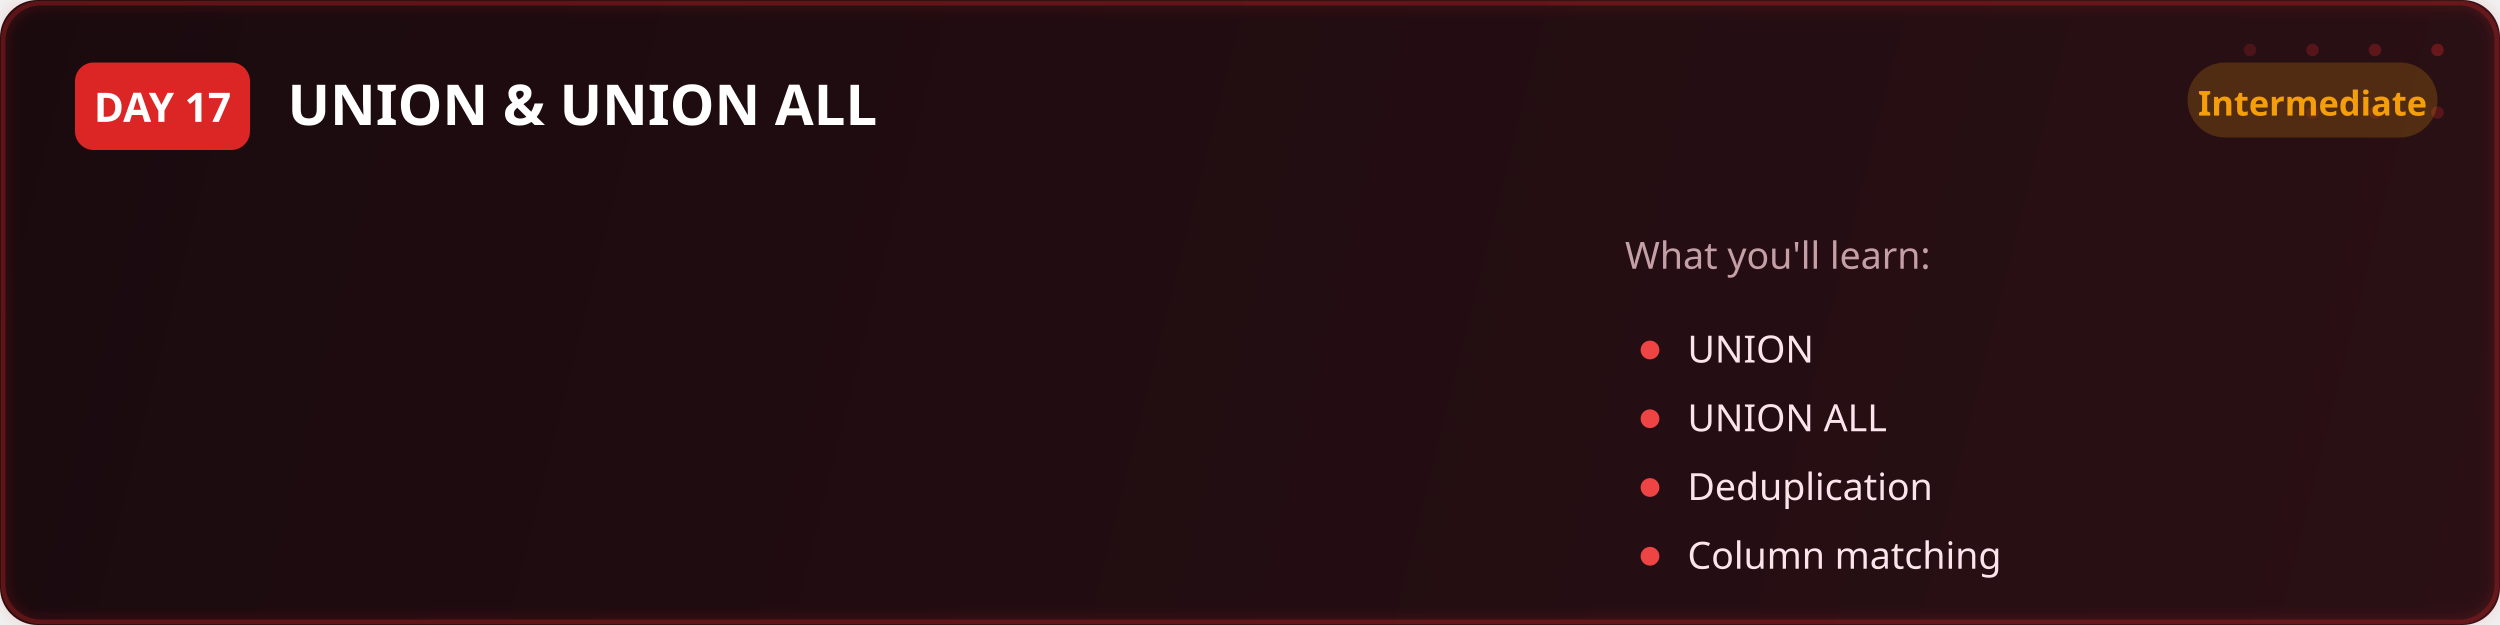
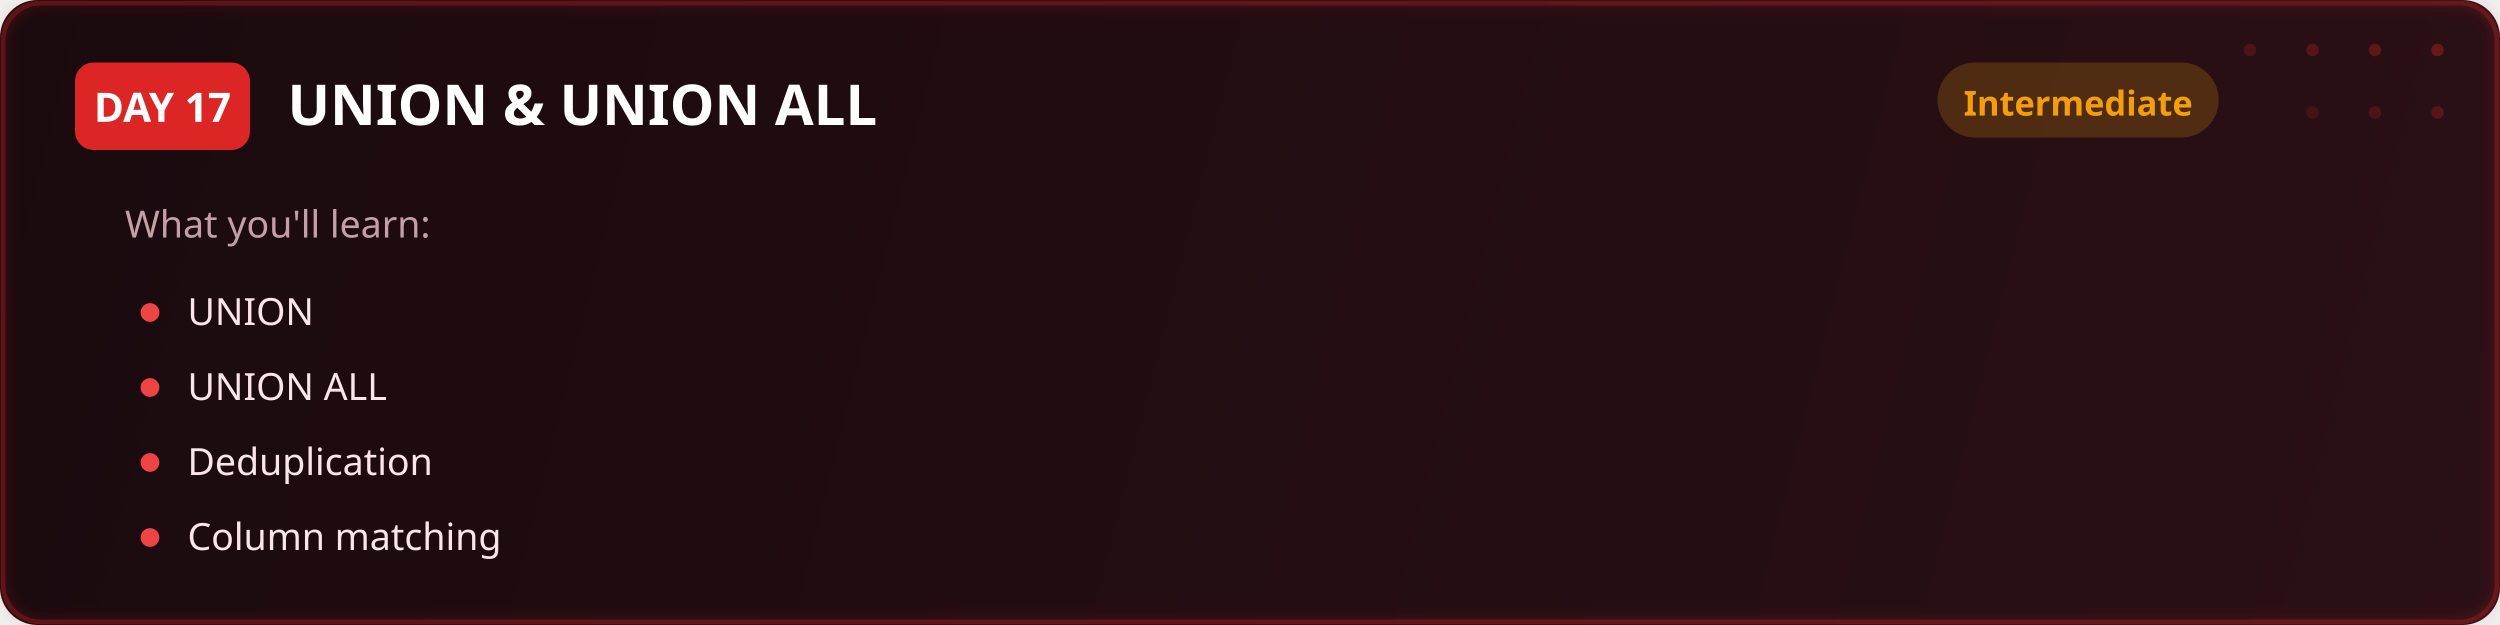
<svg xmlns="http://www.w3.org/2000/svg" viewBox="0 0 800 200" fill="none">
  <defs>
    <linearGradient id="bg" x1="0" y1="0" x2="800" y2="200" gradientUnits="userSpaceOnUse">
      <stop offset="0%" stop-color="#1a0a0e" />
      <stop offset="100%" stop-color="#2a1015" />
    </linearGradient>
    <filter id="glow">
      <feGaussianBlur stdDeviation="2" result="blur" />
      <feMerge>
        <feMergeNode in="blur" />
        <feMergeNode in="SourceGraphic" />
      </feMerge>
    </filter>
  </defs>
  <rect width="800" height="200" rx="12" fill="url(#bg)" />
  <rect x="1" y="1" width="798" height="198" rx="12" fill="none" stroke="#dc2626" stroke-width="1.5" opacity="0.35" filter="url(#glow)" />
  <circle cx="720" cy="16" r="2" fill="#dc2626" opacity="0.2" />
  <circle cx="740" cy="16" r="2" fill="#dc2626" opacity="0.25" />
  <circle cx="760" cy="16" r="2" fill="#dc2626" opacity="0.3" />
  <circle cx="780" cy="16" r="2" fill="#dc2626" opacity="0.35" />
  <circle cx="740" cy="36" r="2" fill="#dc2626" opacity="0.15" />
  <circle cx="760" cy="36" r="2" fill="#dc2626" opacity="0.2" />
  <circle cx="780" cy="36" r="2" fill="#dc2626" opacity="0.25" />
  <rect x="24" y="20" width="56" height="28" rx="6" fill="#dc2626" />
  <text x="52" y="39" font-family="Segoe UI, system-ui, sans-serif" font-size="13" font-weight="700" fill="#ffffff" text-anchor="middle">DAY 17</text>
  <text x="92" y="40" font-family="Segoe UI, system-ui, sans-serif" font-size="18" font-weight="700" fill="#ffffff">UNION &amp; UNION ALL</text>
-   <text x="520" y="86" font-family="Segoe UI, system-ui, sans-serif" font-size="12" fill="#c4a0a6">What you'll learn:</text>
-   <circle cx="528" cy="112" r="3" fill="#ef4444" />
-   <text x="540" y="116" font-family="Segoe UI, system-ui, sans-serif" font-size="12" fill="#fce4ec">UNION</text>
-   <circle cx="528" cy="134" r="3" fill="#ef4444" />
-   <text x="540" y="138" font-family="Segoe UI, system-ui, sans-serif" font-size="12" fill="#fce4ec">UNION ALL</text>
-   <circle cx="528" cy="156" r="3" fill="#ef4444" />
-   <text x="540" y="160" font-family="Segoe UI, system-ui, sans-serif" font-size="12" fill="#fce4ec">Deduplication</text>
-   <circle cx="528" cy="178" r="3" fill="#ef4444" />
-   <text x="540" y="182" font-family="Segoe UI, system-ui, sans-serif" font-size="12" fill="#fce4ec">Column matching</text>
-   <rect x="700" y="20" width="80" height="24" rx="12" fill="#f59e0b" opacity="0.2" />
-   <text x="740" y="37" font-family="Segoe UI, system-ui, sans-serif" font-size="11" font-weight="600" fill="#f59e0b" text-anchor="middle">Intermediate</text>
+   <rect x="620" y="20" width="90" height="24" rx="12" fill="#f59e0b" opacity="0.2" />
+   <text x="665" y="37" font-family="Segoe UI, system-ui, sans-serif" font-size="11" font-weight="600" fill="#f59e0b" text-anchor="middle">Intermediate</text>
+   <text x="40" y="76" font-family="Segoe UI, system-ui, sans-serif" font-size="12" fill="#c4a0a6">What you'll learn:</text>
+   <circle cx="48" cy="100" r="3" fill="#ef4444" />
+   <text x="60" y="104" font-family="Segoe UI, system-ui, sans-serif" font-size="12" fill="#fce4ec">UNION</text>
+   <circle cx="48" cy="124" r="3" fill="#ef4444" />
+   <text x="60" y="128" font-family="Segoe UI, system-ui, sans-serif" font-size="12" fill="#fce4ec">UNION ALL</text>
+   <circle cx="48" cy="148" r="3" fill="#ef4444" />
+   <text x="60" y="152" font-family="Segoe UI, system-ui, sans-serif" font-size="12" fill="#fce4ec">Deduplication</text>
+   <circle cx="48" cy="172" r="3" fill="#ef4444" />
+   <text x="60" y="176" font-family="Segoe UI, system-ui, sans-serif" font-size="12" fill="#fce4ec">Column matching</text>
</svg>
